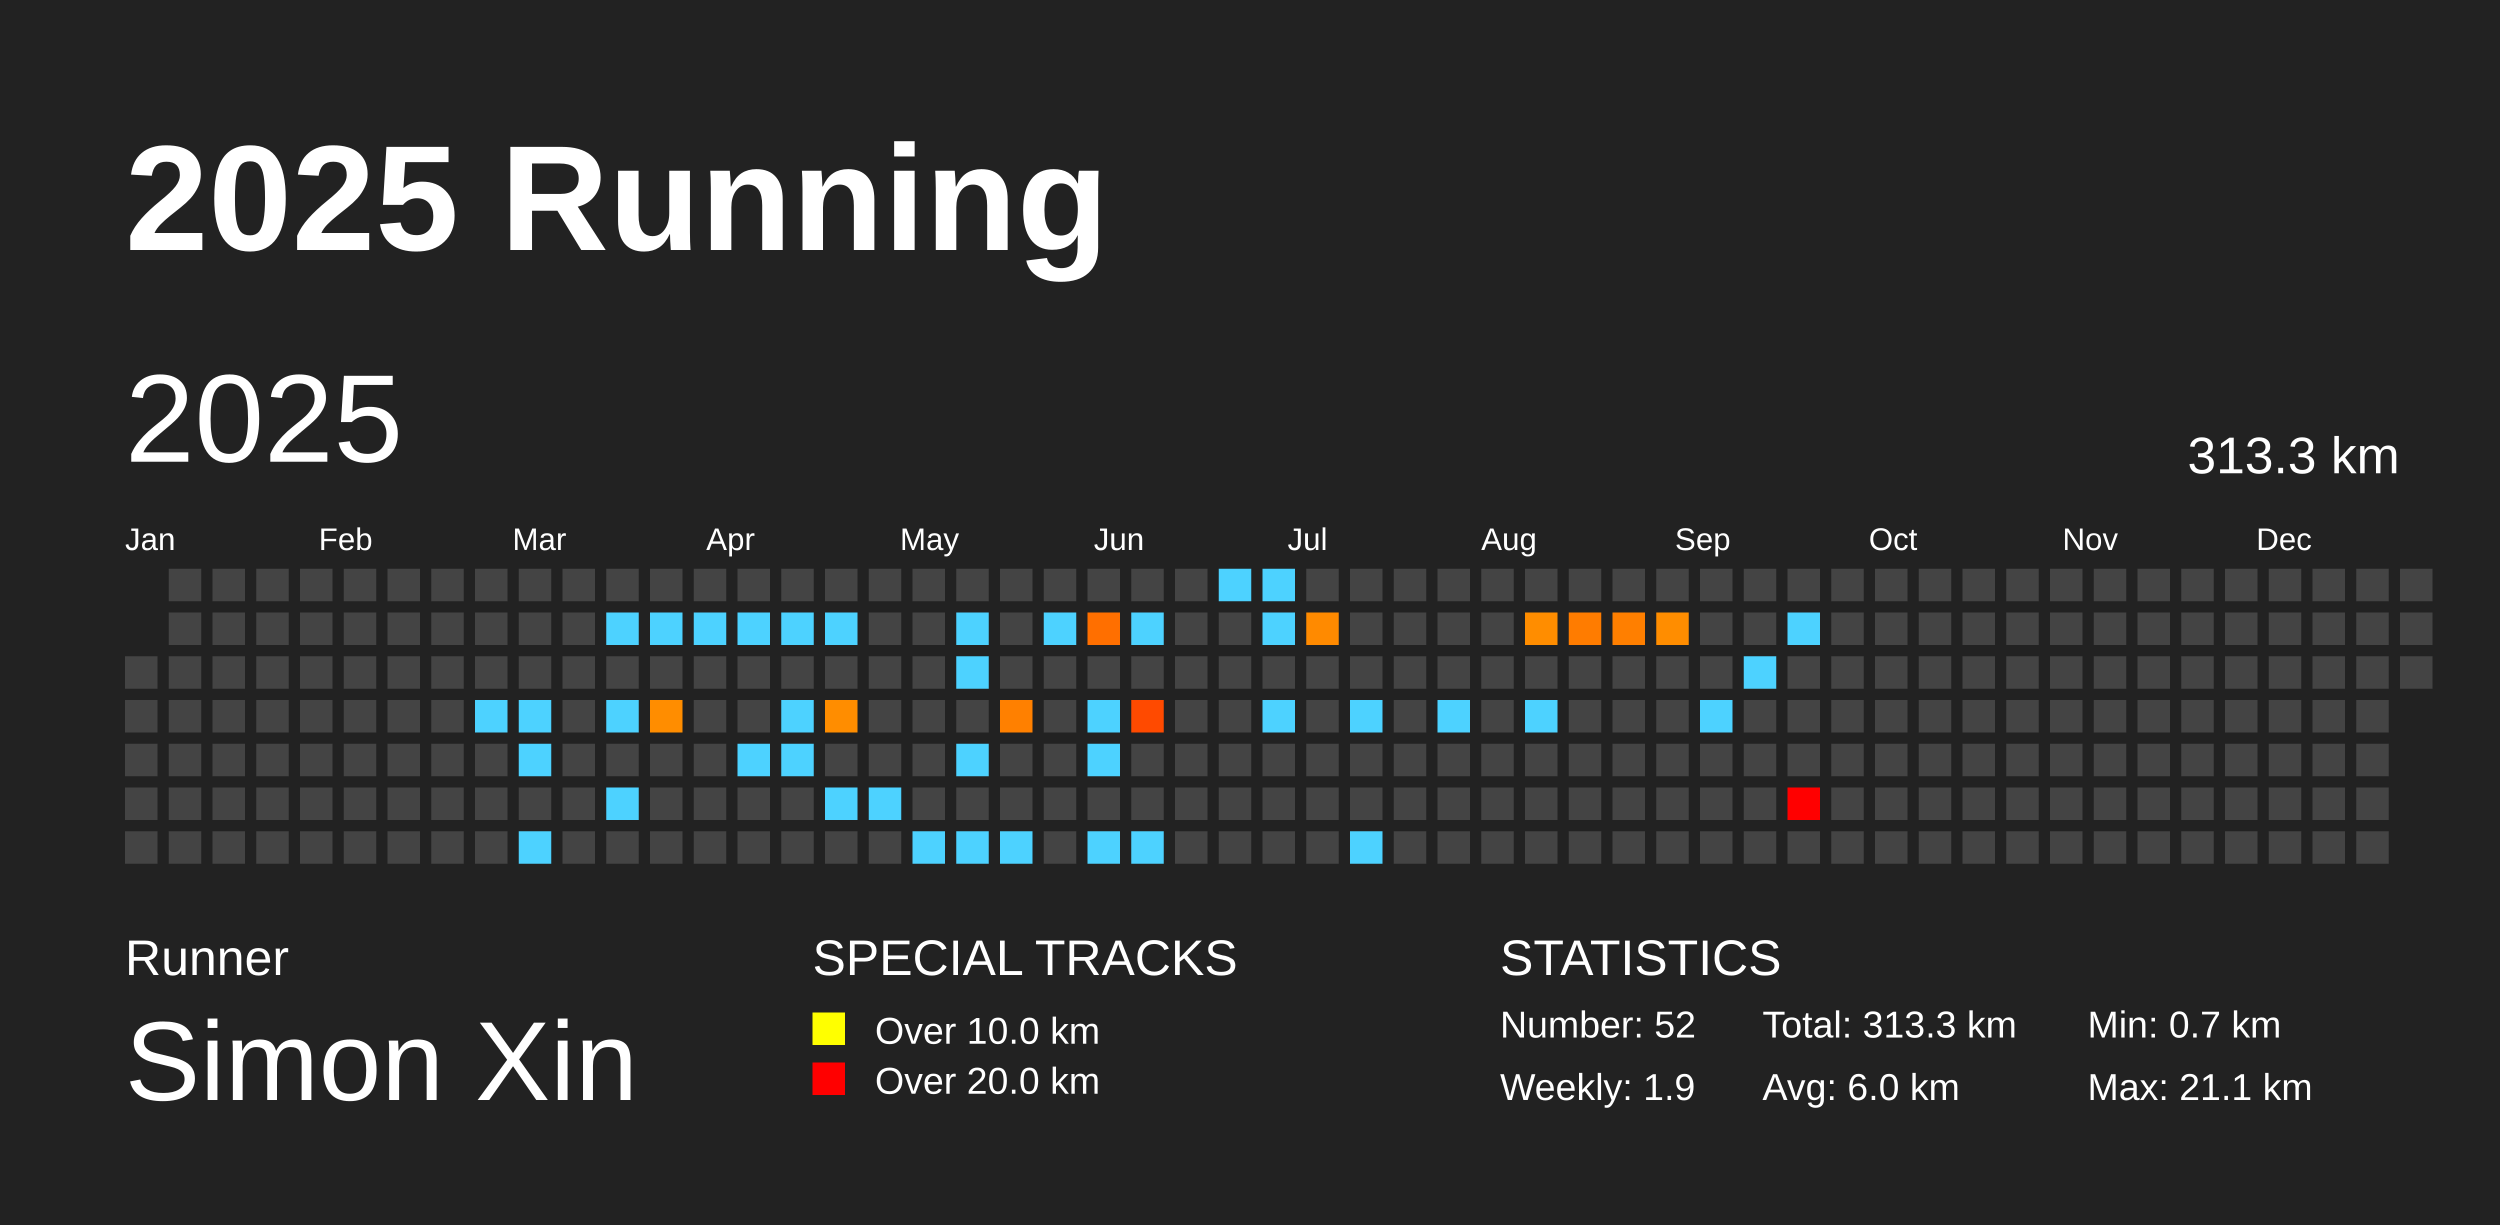
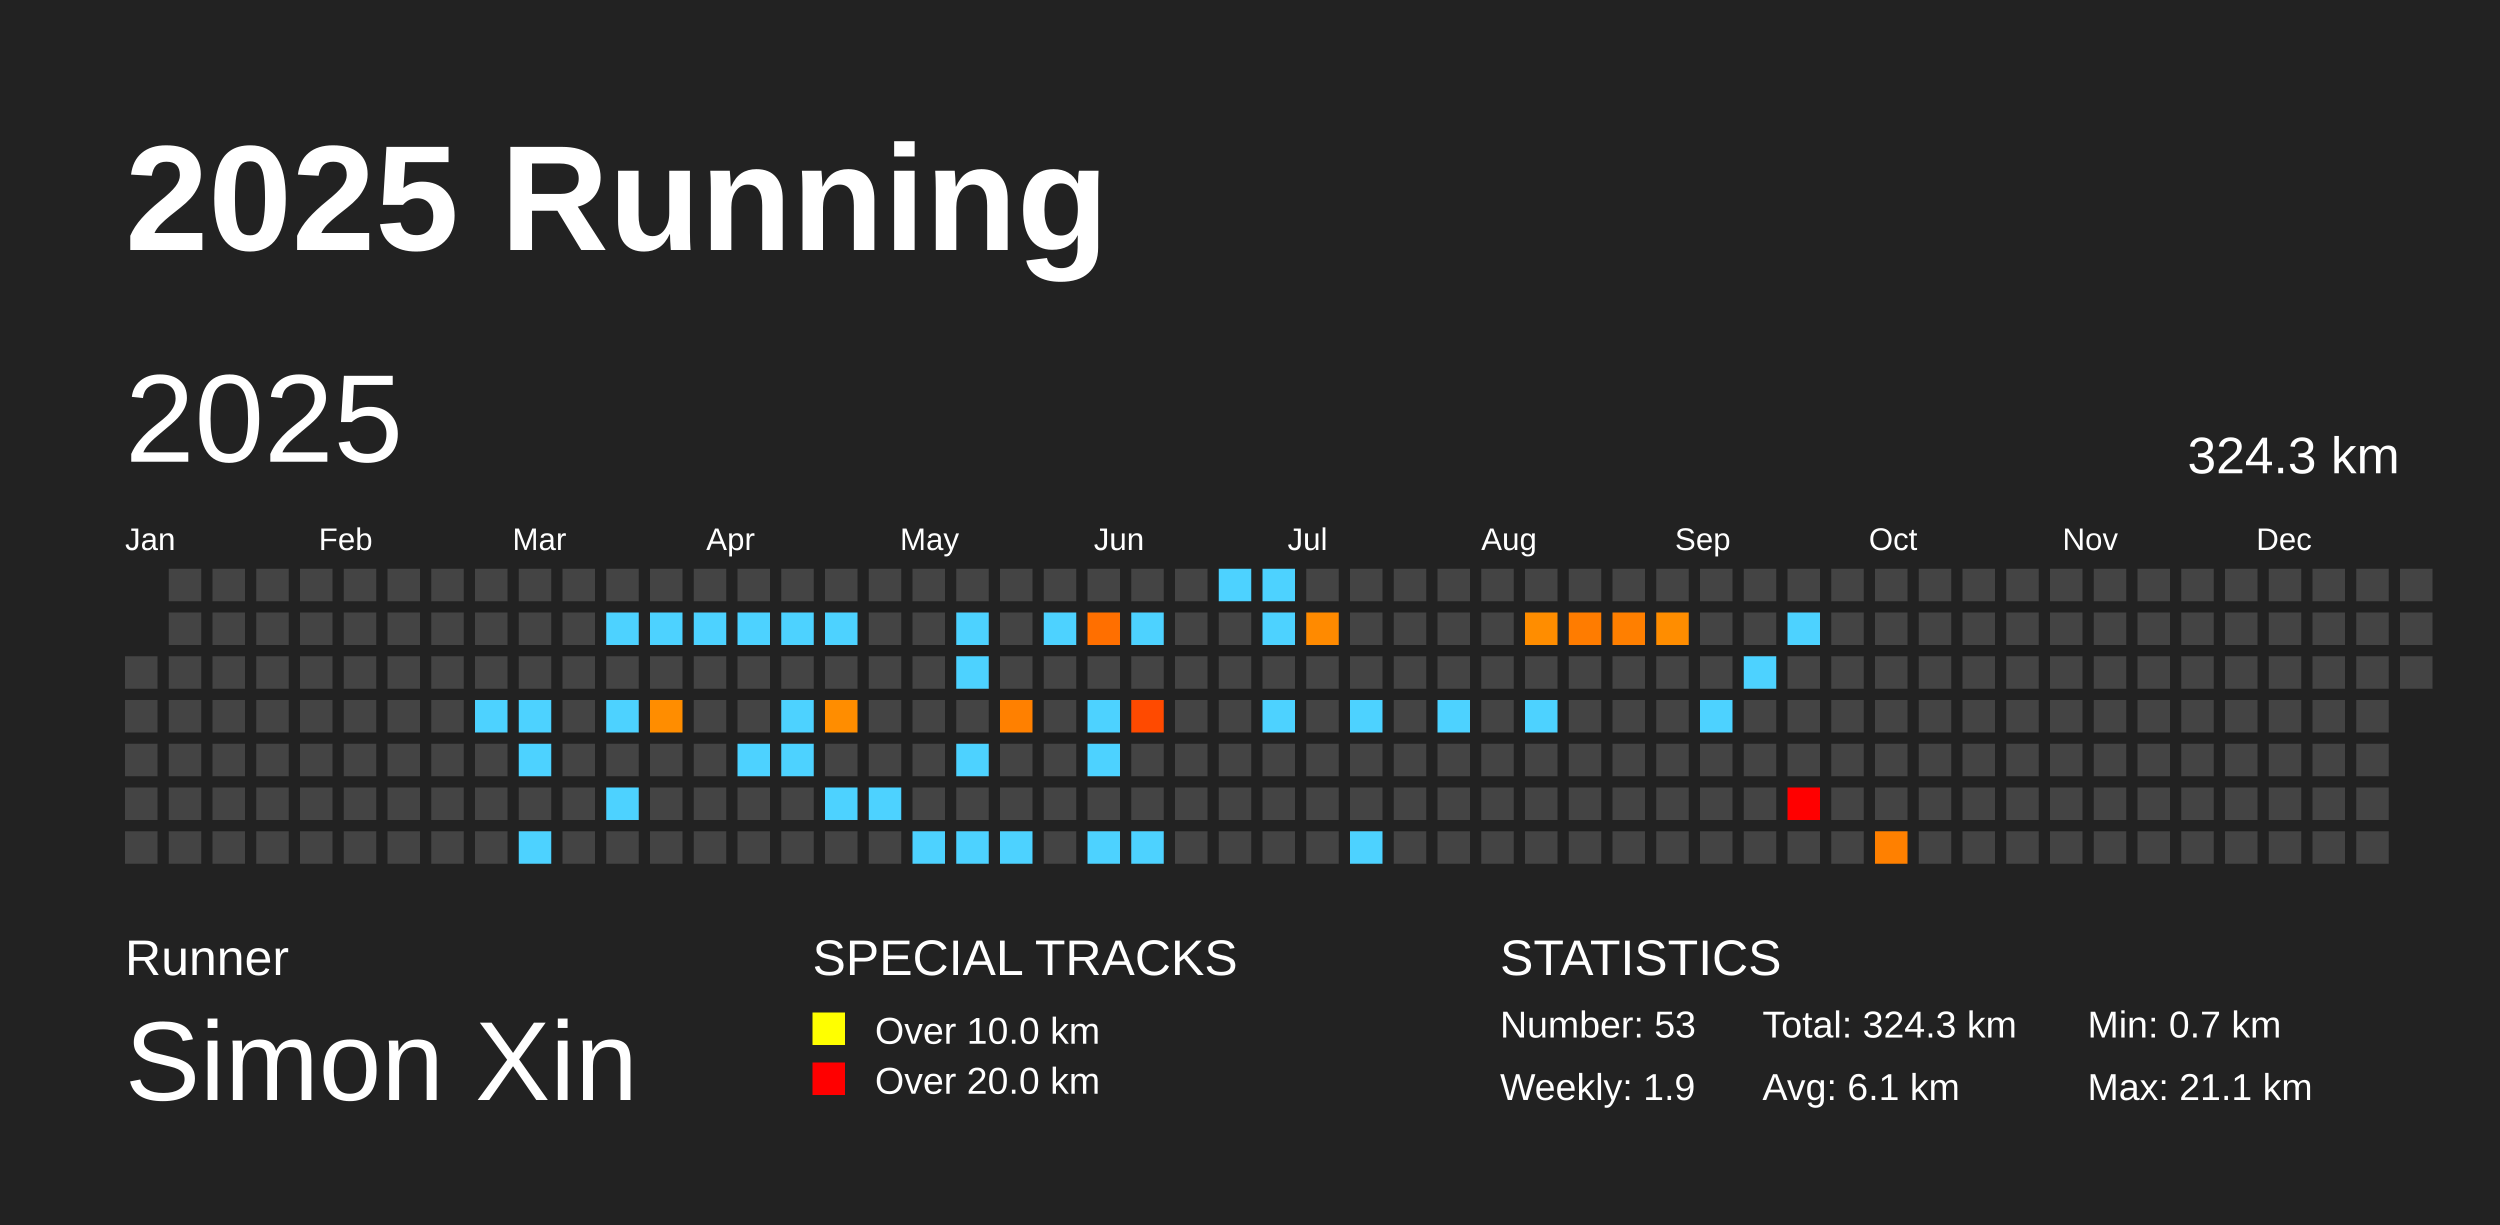
<svg xmlns="http://www.w3.org/2000/svg" baseProfile="full" height="98mm" version="1.1" viewBox="0,0,200,98" width="200mm">
  <defs />
  <rect fill="#222222" height="98" width="200" x="0" y="0" />
  <text fill="#FFFFFF" style="font-size:12px; font-family:Arial; font-weight:bold;" x="10" y="20">2025 Running</text>
  <text fill="#FFFFFF" style="font-size:4px; font-family:Arial" x="10" y="78">Runner</text>
  <text fill="#FFFFFF" style="font-size:9px; font-family:Arial" x="10" y="88">Simon Xin</text>
  <text fill="#FFFFFF" style="font-size:4px; font-family:Arial" x="65" y="78">SPECIAL TRACKS</text>
  <rect fill="yellow" height="2.6" width="2.6" x="65" y="81" />
  <text fill="#FFFFFF" style="font-size:3px; font-family:Arial" x="70" y="83.5">Over 10.0 km</text>
  <rect fill="red" height="2.6" width="2.6" x="65" y="85" />
  <text fill="#FFFFFF" style="font-size:3px; font-family:Arial" x="70" y="87.5">Over 20.0 km</text>
  <text fill="#FFFFFF" style="font-size:4px; font-family:Arial" x="120" y="78">STATISTICS</text>
-   <text fill="#FFFFFF" style="font-size:3px; font-family:Arial" x="120" y="83">Number: 52</text>
+   <text fill="#FFFFFF" style="font-size:3px; font-family:Arial" x="120" y="83">Number: 53</text>
  <text fill="#FFFFFF" style="font-size:3px; font-family:Arial" x="120" y="88">Weekly: 1.9</text>
-   <text fill="#FFFFFF" style="font-size:3px; font-family:Arial" x="141" y="83">Total: 313.3 km</text>
-   <text fill="#FFFFFF" style="font-size:3px; font-family:Arial" x="141" y="88">Avg: 6.0 km</text>
+   <text fill="#FFFFFF" style="font-size:3px; font-family:Arial" x="141" y="83">Total: 324.3 km</text>
+   <text fill="#FFFFFF" style="font-size:3px; font-family:Arial" x="141" y="88">Avg: 6.1 km</text>
  <text fill="#FFFFFF" style="font-size:3px; font-family:Arial" x="167" y="83">Min: 0.7 km</text>
  <text fill="#FFFFFF" style="font-size:3px; font-family:Arial" x="167" y="88">Max: 21.1 km</text>
  <text dominant-baseline="hanging" fill="#FFFFFF" style="font-size:10.0px; font-family:Arial;" x="10" y="30">2025</text>
-   <text dominant-baseline="hanging" fill="#FFFFFF" style="font-size:4.125px; font-family:Arial;" x="175" y="35">313.3 km</text>
+   <text dominant-baseline="hanging" fill="#FFFFFF" style="font-size:4.125px; font-family:Arial;" x="175" y="35">324.3 km</text>
  <text fill="#FFFFFF" style="font-size:2.5px; font-family:Arial" x="10.0" y="44">Jan</text>
  <text fill="#FFFFFF" style="font-size:2.5px; font-family:Arial" x="25.5" y="44">Feb</text>
  <text fill="#FFFFFF" style="font-size:2.5px; font-family:Arial" x="41.0" y="44">Mar</text>
  <text fill="#FFFFFF" style="font-size:2.5px; font-family:Arial" x="56.5" y="44">Apr</text>
  <text fill="#FFFFFF" style="font-size:2.5px; font-family:Arial" x="72.0" y="44">May</text>
  <text fill="#FFFFFF" style="font-size:2.5px; font-family:Arial" x="87.5" y="44">Jun</text>
  <text fill="#FFFFFF" style="font-size:2.5px; font-family:Arial" x="103.0" y="44">Jul</text>
  <text fill="#FFFFFF" style="font-size:2.5px; font-family:Arial" x="118.5" y="44">Aug</text>
  <text fill="#FFFFFF" style="font-size:2.5px; font-family:Arial" x="134.0" y="44">Sep</text>
  <text fill="#FFFFFF" style="font-size:2.5px; font-family:Arial" x="149.5" y="44">Oct</text>
  <text fill="#FFFFFF" style="font-size:2.5px; font-family:Arial" x="165.0" y="44">Nov</text>
  <text fill="#FFFFFF" style="font-size:2.5px; font-family:Arial" x="180.5" y="44">Dec</text>
  <rect fill="#444444" height="2.6" width="2.6" x="10.0" y="52.5" />
  <rect fill="#444444" height="2.6" width="2.6" x="10.0" y="56.0" />
  <rect fill="#444444" height="2.6" width="2.6" x="10.0" y="59.5" />
  <rect fill="#444444" height="2.6" width="2.6" x="10.0" y="63.0" />
  <rect fill="#444444" height="2.6" width="2.6" x="10.0" y="66.5" />
  <rect fill="#444444" height="2.6" width="2.6" x="13.5" y="45.5" />
  <rect fill="#444444" height="2.6" width="2.6" x="13.5" y="49.0" />
  <rect fill="#444444" height="2.6" width="2.6" x="13.5" y="52.5" />
  <rect fill="#444444" height="2.6" width="2.6" x="13.5" y="56.0" />
  <rect fill="#444444" height="2.6" width="2.6" x="13.5" y="59.5" />
  <rect fill="#444444" height="2.6" width="2.6" x="13.5" y="63.0" />
  <rect fill="#444444" height="2.6" width="2.6" x="13.5" y="66.5" />
  <rect fill="#444444" height="2.6" width="2.6" x="17.0" y="45.5" />
  <rect fill="#444444" height="2.6" width="2.6" x="17.0" y="49.0" />
  <rect fill="#444444" height="2.6" width="2.6" x="17.0" y="52.5" />
  <rect fill="#444444" height="2.6" width="2.6" x="17.0" y="56.0" />
  <rect fill="#444444" height="2.6" width="2.6" x="17.0" y="59.5" />
  <rect fill="#444444" height="2.6" width="2.6" x="17.0" y="63.0" />
  <rect fill="#444444" height="2.6" width="2.6" x="17.0" y="66.5" />
  <rect fill="#444444" height="2.6" width="2.6" x="20.5" y="45.5" />
  <rect fill="#444444" height="2.6" width="2.6" x="20.5" y="49.0" />
  <rect fill="#444444" height="2.6" width="2.6" x="20.5" y="52.5" />
  <rect fill="#444444" height="2.6" width="2.6" x="20.5" y="56.0" />
  <rect fill="#444444" height="2.6" width="2.6" x="20.5" y="59.5" />
  <rect fill="#444444" height="2.6" width="2.6" x="20.5" y="63.0" />
  <rect fill="#444444" height="2.6" width="2.6" x="20.5" y="66.5" />
  <rect fill="#444444" height="2.6" width="2.6" x="24.0" y="45.5" />
  <rect fill="#444444" height="2.6" width="2.6" x="24.0" y="49.0" />
  <rect fill="#444444" height="2.6" width="2.6" x="24.0" y="52.5" />
  <rect fill="#444444" height="2.6" width="2.6" x="24.0" y="56.0" />
  <rect fill="#444444" height="2.6" width="2.6" x="24.0" y="59.5" />
  <rect fill="#444444" height="2.6" width="2.6" x="24.0" y="63.0" />
  <rect fill="#444444" height="2.6" width="2.6" x="24.0" y="66.5" />
  <rect fill="#444444" height="2.6" width="2.6" x="27.5" y="45.5" />
  <rect fill="#444444" height="2.6" width="2.6" x="27.5" y="49.0" />
  <rect fill="#444444" height="2.6" width="2.6" x="27.5" y="52.5" />
  <rect fill="#444444" height="2.6" width="2.6" x="27.5" y="56.0" />
  <rect fill="#444444" height="2.6" width="2.6" x="27.5" y="59.5" />
  <rect fill="#444444" height="2.6" width="2.6" x="27.5" y="63.0" />
  <rect fill="#444444" height="2.6" width="2.6" x="27.5" y="66.5" />
  <rect fill="#444444" height="2.6" width="2.6" x="31.0" y="45.5" />
  <rect fill="#444444" height="2.6" width="2.6" x="31.0" y="49.0" />
  <rect fill="#444444" height="2.6" width="2.6" x="31.0" y="52.5" />
  <rect fill="#444444" height="2.6" width="2.6" x="31.0" y="56.0" />
  <rect fill="#444444" height="2.6" width="2.6" x="31.0" y="59.5" />
  <rect fill="#444444" height="2.6" width="2.6" x="31.0" y="63.0" />
  <rect fill="#444444" height="2.6" width="2.6" x="31.0" y="66.5" />
  <rect fill="#444444" height="2.6" width="2.6" x="34.5" y="45.5" />
  <rect fill="#444444" height="2.6" width="2.6" x="34.5" y="49.0" />
  <rect fill="#444444" height="2.6" width="2.6" x="34.5" y="52.5" />
  <rect fill="#444444" height="2.6" width="2.6" x="34.5" y="56.0" />
  <rect fill="#444444" height="2.6" width="2.6" x="34.5" y="59.5" />
  <rect fill="#444444" height="2.6" width="2.6" x="34.5" y="63.0" />
  <rect fill="#444444" height="2.6" width="2.6" x="34.5" y="66.5" />
  <rect fill="#444444" height="2.6" width="2.6" x="38.0" y="45.5" />
  <rect fill="#444444" height="2.6" width="2.6" x="38.0" y="49.0" />
  <rect fill="#444444" height="2.6" width="2.6" x="38.0" y="52.5" />
  <rect fill="#4dd2ff" height="2.6" width="2.6" x="38.0" y="56.0" />
  <rect fill="#444444" height="2.6" width="2.6" x="38.0" y="59.5" />
  <rect fill="#444444" height="2.6" width="2.6" x="38.0" y="63.0" />
  <rect fill="#444444" height="2.6" width="2.6" x="38.0" y="66.5" />
  <rect fill="#444444" height="2.6" width="2.6" x="41.5" y="45.5" />
  <rect fill="#444444" height="2.6" width="2.6" x="41.5" y="49.0" />
  <rect fill="#444444" height="2.6" width="2.6" x="41.5" y="52.5" />
  <rect fill="#4dd2ff" height="2.6" width="2.6" x="41.5" y="56.0" />
  <rect fill="#4dd2ff" height="2.6" width="2.6" x="41.5" y="59.5" />
  <rect fill="#444444" height="2.6" width="2.6" x="41.5" y="63.0" />
  <rect fill="#4dd2ff" height="2.6" width="2.6" x="41.5" y="66.5" />
  <rect fill="#444444" height="2.6" width="2.6" x="45.0" y="45.5" />
  <rect fill="#444444" height="2.6" width="2.6" x="45.0" y="49.0" />
  <rect fill="#444444" height="2.6" width="2.6" x="45.0" y="52.5" />
  <rect fill="#444444" height="2.6" width="2.6" x="45.0" y="56.0" />
  <rect fill="#444444" height="2.6" width="2.6" x="45.0" y="59.5" />
  <rect fill="#444444" height="2.6" width="2.6" x="45.0" y="63.0" />
  <rect fill="#444444" height="2.6" width="2.6" x="45.0" y="66.5" />
  <rect fill="#444444" height="2.6" width="2.6" x="48.5" y="45.5" />
  <rect fill="#4dd2ff" height="2.6" width="2.6" x="48.5" y="49.0" />
  <rect fill="#444444" height="2.6" width="2.6" x="48.5" y="52.5" />
  <rect fill="#4dd2ff" height="2.6" width="2.6" x="48.5" y="56.0" />
  <rect fill="#444444" height="2.6" width="2.6" x="48.5" y="59.5" />
  <rect fill="#4dd2ff" height="2.6" width="2.6" x="48.5" y="63.0" />
  <rect fill="#444444" height="2.6" width="2.6" x="48.5" y="66.5" />
  <rect fill="#444444" height="2.6" width="2.6" x="52.0" y="45.5" />
  <rect fill="#4dd2ff" height="2.6" width="2.6" x="52.0" y="49.0" />
  <rect fill="#444444" height="2.6" width="2.6" x="52.0" y="52.5" />
  <rect fill="#ff8d00" height="2.6" width="2.6" x="52.0" y="56.0" />
  <rect fill="#444444" height="2.6" width="2.6" x="52.0" y="59.5" />
  <rect fill="#444444" height="2.6" width="2.6" x="52.0" y="63.0" />
  <rect fill="#444444" height="2.6" width="2.6" x="52.0" y="66.5" />
  <rect fill="#444444" height="2.6" width="2.6" x="55.5" y="45.5" />
  <rect fill="#4dd2ff" height="2.6" width="2.6" x="55.5" y="49.0" />
  <rect fill="#444444" height="2.6" width="2.6" x="55.5" y="52.5" />
  <rect fill="#444444" height="2.6" width="2.6" x="55.5" y="56.0" />
  <rect fill="#444444" height="2.6" width="2.6" x="55.5" y="59.5" />
  <rect fill="#444444" height="2.6" width="2.6" x="55.5" y="63.0" />
  <rect fill="#444444" height="2.6" width="2.6" x="55.5" y="66.5" />
  <rect fill="#444444" height="2.6" width="2.6" x="59.0" y="45.5" />
  <rect fill="#4dd2ff" height="2.6" width="2.6" x="59.0" y="49.0" />
  <rect fill="#444444" height="2.6" width="2.6" x="59.0" y="52.5" />
  <rect fill="#444444" height="2.6" width="2.6" x="59.0" y="56.0" />
  <rect fill="#4dd2ff" height="2.6" width="2.6" x="59.0" y="59.5" />
  <rect fill="#444444" height="2.6" width="2.6" x="59.0" y="63.0" />
  <rect fill="#444444" height="2.6" width="2.6" x="59.0" y="66.5" />
  <rect fill="#444444" height="2.6" width="2.6" x="62.5" y="45.5" />
  <rect fill="#4dd2ff" height="2.6" width="2.6" x="62.5" y="49.0" />
  <rect fill="#444444" height="2.6" width="2.6" x="62.5" y="52.5" />
  <rect fill="#4dd2ff" height="2.6" width="2.6" x="62.5" y="56.0" />
  <rect fill="#4dd2ff" height="2.6" width="2.6" x="62.5" y="59.5" />
  <rect fill="#444444" height="2.6" width="2.6" x="62.5" y="63.0" />
  <rect fill="#444444" height="2.6" width="2.6" x="62.5" y="66.5" />
  <rect fill="#444444" height="2.6" width="2.6" x="66.0" y="45.5" />
  <rect fill="#4dd2ff" height="2.6" width="2.6" x="66.0" y="49.0" />
  <rect fill="#444444" height="2.6" width="2.6" x="66.0" y="52.5" />
  <rect fill="#ff8d00" height="2.6" width="2.6" x="66.0" y="56.0" />
  <rect fill="#444444" height="2.6" width="2.6" x="66.0" y="59.5" />
  <rect fill="#4dd2ff" height="2.6" width="2.6" x="66.0" y="63.0" />
  <rect fill="#444444" height="2.6" width="2.6" x="66.0" y="66.5" />
  <rect fill="#444444" height="2.6" width="2.6" x="69.5" y="45.5" />
  <rect fill="#444444" height="2.6" width="2.6" x="69.5" y="49.0" />
  <rect fill="#444444" height="2.6" width="2.6" x="69.5" y="52.5" />
  <rect fill="#444444" height="2.6" width="2.6" x="69.5" y="56.0" />
  <rect fill="#444444" height="2.6" width="2.6" x="69.5" y="59.5" />
  <rect fill="#4dd2ff" height="2.6" width="2.6" x="69.5" y="63.0" />
  <rect fill="#444444" height="2.6" width="2.6" x="69.5" y="66.5" />
  <rect fill="#444444" height="2.6" width="2.6" x="73.0" y="45.5" />
  <rect fill="#444444" height="2.6" width="2.6" x="73.0" y="49.0" />
  <rect fill="#444444" height="2.6" width="2.6" x="73.0" y="52.5" />
  <rect fill="#444444" height="2.6" width="2.6" x="73.0" y="56.0" />
  <rect fill="#444444" height="2.6" width="2.6" x="73.0" y="59.5" />
  <rect fill="#444444" height="2.6" width="2.6" x="73.0" y="63.0" />
  <rect fill="#4dd2ff" height="2.6" width="2.6" x="73.0" y="66.5" />
  <rect fill="#444444" height="2.6" width="2.6" x="76.5" y="45.5" />
  <rect fill="#4dd2ff" height="2.6" width="2.6" x="76.5" y="49.0" />
  <rect fill="#4dd2ff" height="2.6" width="2.6" x="76.5" y="52.5" />
  <rect fill="#444444" height="2.6" width="2.6" x="76.5" y="56.0" />
  <rect fill="#4dd2ff" height="2.6" width="2.6" x="76.5" y="59.5" />
  <rect fill="#444444" height="2.6" width="2.6" x="76.5" y="63.0" />
  <rect fill="#4dd2ff" height="2.6" width="2.6" x="76.5" y="66.5" />
  <rect fill="#444444" height="2.6" width="2.6" x="80.0" y="45.5" />
  <rect fill="#444444" height="2.6" width="2.6" x="80.0" y="49.0" />
  <rect fill="#444444" height="2.6" width="2.6" x="80.0" y="52.5" />
  <rect fill="#ff8000" height="2.6" width="2.6" x="80.0" y="56.0" />
  <rect fill="#444444" height="2.6" width="2.6" x="80.0" y="59.5" />
  <rect fill="#444444" height="2.6" width="2.6" x="80.0" y="63.0" />
  <rect fill="#4dd2ff" height="2.6" width="2.6" x="80.0" y="66.5" />
  <rect fill="#444444" height="2.6" width="2.6" x="83.5" y="45.5" />
  <rect fill="#4dd2ff" height="2.6" width="2.6" x="83.5" y="49.0" />
  <rect fill="#444444" height="2.6" width="2.6" x="83.5" y="52.5" />
  <rect fill="#444444" height="2.6" width="2.6" x="83.5" y="56.0" />
  <rect fill="#444444" height="2.6" width="2.6" x="83.5" y="59.5" />
  <rect fill="#444444" height="2.6" width="2.6" x="83.5" y="63.0" />
  <rect fill="#444444" height="2.6" width="2.6" x="83.5" y="66.5" />
  <rect fill="#444444" height="2.6" width="2.6" x="87.0" y="45.5" />
  <rect fill="#ff6f00" height="2.6" width="2.6" x="87.0" y="49.0" />
  <rect fill="#444444" height="2.6" width="2.6" x="87.0" y="52.5" />
  <rect fill="#4dd2ff" height="2.6" width="2.6" x="87.0" y="56.0" />
  <rect fill="#4dd2ff" height="2.6" width="2.6" x="87.0" y="59.5" />
  <rect fill="#444444" height="2.6" width="2.6" x="87.0" y="63.0" />
  <rect fill="#4dd2ff" height="2.6" width="2.6" x="87.0" y="66.5" />
  <rect fill="#444444" height="2.6" width="2.6" x="90.5" y="45.5" />
  <rect fill="#4dd2ff" height="2.6" width="2.6" x="90.5" y="49.0" />
  <rect fill="#444444" height="2.6" width="2.6" x="90.5" y="52.5" />
  <rect fill="#ff4a00" height="2.6" width="2.6" x="90.5" y="56.0" />
  <rect fill="#444444" height="2.6" width="2.6" x="90.5" y="59.5" />
  <rect fill="#444444" height="2.6" width="2.6" x="90.5" y="63.0" />
  <rect fill="#4dd2ff" height="2.6" width="2.6" x="90.5" y="66.5" />
  <rect fill="#444444" height="2.6" width="2.6" x="94.0" y="45.5" />
  <rect fill="#444444" height="2.6" width="2.6" x="94.0" y="49.0" />
  <rect fill="#444444" height="2.6" width="2.6" x="94.0" y="52.5" />
  <rect fill="#444444" height="2.6" width="2.6" x="94.0" y="56.0" />
  <rect fill="#444444" height="2.6" width="2.6" x="94.0" y="59.5" />
  <rect fill="#444444" height="2.6" width="2.6" x="94.0" y="63.0" />
  <rect fill="#444444" height="2.6" width="2.6" x="94.0" y="66.5" />
  <rect fill="#4dd2ff" height="2.6" width="2.6" x="97.5" y="45.5" />
  <rect fill="#444444" height="2.6" width="2.6" x="97.5" y="49.0" />
  <rect fill="#444444" height="2.6" width="2.6" x="97.5" y="52.5" />
  <rect fill="#444444" height="2.6" width="2.6" x="97.5" y="56.0" />
  <rect fill="#444444" height="2.6" width="2.6" x="97.5" y="59.5" />
  <rect fill="#444444" height="2.6" width="2.6" x="97.5" y="63.0" />
  <rect fill="#444444" height="2.6" width="2.6" x="97.5" y="66.5" />
  <rect fill="#4dd2ff" height="2.6" width="2.6" x="101.0" y="45.5" />
  <rect fill="#4dd2ff" height="2.6" width="2.6" x="101.0" y="49.0" />
  <rect fill="#444444" height="2.6" width="2.6" x="101.0" y="52.5" />
  <rect fill="#4dd2ff" height="2.6" width="2.6" x="101.0" y="56.0" />
  <rect fill="#444444" height="2.6" width="2.6" x="101.0" y="59.5" />
  <rect fill="#444444" height="2.6" width="2.6" x="101.0" y="63.0" />
  <rect fill="#444444" height="2.6" width="2.6" x="101.0" y="66.5" />
  <rect fill="#444444" height="2.6" width="2.6" x="104.5" y="45.5" />
  <rect fill="#ff8a00" height="2.6" width="2.6" x="104.5" y="49.0" />
  <rect fill="#444444" height="2.6" width="2.6" x="104.5" y="52.5" />
  <rect fill="#444444" height="2.6" width="2.6" x="104.5" y="56.0" />
  <rect fill="#444444" height="2.6" width="2.6" x="104.5" y="59.5" />
  <rect fill="#444444" height="2.6" width="2.6" x="104.5" y="63.0" />
  <rect fill="#444444" height="2.6" width="2.6" x="104.5" y="66.5" />
  <rect fill="#444444" height="2.6" width="2.6" x="108.0" y="45.5" />
  <rect fill="#444444" height="2.6" width="2.6" x="108.0" y="49.0" />
  <rect fill="#444444" height="2.6" width="2.6" x="108.0" y="52.5" />
  <rect fill="#4dd2ff" height="2.6" width="2.6" x="108.0" y="56.0" />
  <rect fill="#444444" height="2.6" width="2.6" x="108.0" y="59.5" />
  <rect fill="#444444" height="2.6" width="2.6" x="108.0" y="63.0" />
  <rect fill="#4dd2ff" height="2.6" width="2.6" x="108.0" y="66.5" />
  <rect fill="#444444" height="2.6" width="2.6" x="111.5" y="45.5" />
  <rect fill="#444444" height="2.6" width="2.6" x="111.5" y="49.0" />
  <rect fill="#444444" height="2.6" width="2.6" x="111.5" y="52.5" />
  <rect fill="#444444" height="2.6" width="2.6" x="111.5" y="56.0" />
  <rect fill="#444444" height="2.6" width="2.6" x="111.5" y="59.5" />
  <rect fill="#444444" height="2.6" width="2.6" x="111.5" y="63.0" />
  <rect fill="#444444" height="2.6" width="2.6" x="111.5" y="66.5" />
  <rect fill="#444444" height="2.6" width="2.6" x="115.0" y="45.5" />
  <rect fill="#444444" height="2.6" width="2.6" x="115.0" y="49.0" />
  <rect fill="#444444" height="2.6" width="2.6" x="115.0" y="52.5" />
  <rect fill="#4dd2ff" height="2.6" width="2.6" x="115.0" y="56.0" />
  <rect fill="#444444" height="2.6" width="2.6" x="115.0" y="59.5" />
  <rect fill="#444444" height="2.6" width="2.6" x="115.0" y="63.0" />
  <rect fill="#444444" height="2.6" width="2.6" x="115.0" y="66.5" />
  <rect fill="#444444" height="2.6" width="2.6" x="118.5" y="45.5" />
  <rect fill="#444444" height="2.6" width="2.6" x="118.5" y="49.0" />
  <rect fill="#444444" height="2.6" width="2.6" x="118.5" y="52.5" />
  <rect fill="#444444" height="2.6" width="2.6" x="118.5" y="56.0" />
  <rect fill="#444444" height="2.6" width="2.6" x="118.5" y="59.5" />
  <rect fill="#444444" height="2.6" width="2.6" x="118.5" y="63.0" />
  <rect fill="#444444" height="2.6" width="2.6" x="118.5" y="66.5" />
  <rect fill="#444444" height="2.6" width="2.6" x="122.0" y="45.5" />
  <rect fill="#ff8d00" height="2.6" width="2.6" x="122.0" y="49.0" />
  <rect fill="#444444" height="2.6" width="2.6" x="122.0" y="52.5" />
  <rect fill="#4dd2ff" height="2.6" width="2.6" x="122.0" y="56.0" />
  <rect fill="#444444" height="2.6" width="2.6" x="122.0" y="59.5" />
  <rect fill="#444444" height="2.6" width="2.6" x="122.0" y="63.0" />
  <rect fill="#444444" height="2.6" width="2.6" x="122.0" y="66.5" />
  <rect fill="#444444" height="2.6" width="2.6" x="125.5" y="45.5" />
  <rect fill="#ff7c00" height="2.6" width="2.6" x="125.5" y="49.0" />
  <rect fill="#444444" height="2.6" width="2.6" x="125.5" y="52.5" />
  <rect fill="#444444" height="2.6" width="2.6" x="125.5" y="56.0" />
  <rect fill="#444444" height="2.6" width="2.6" x="125.5" y="59.5" />
  <rect fill="#444444" height="2.6" width="2.6" x="125.5" y="63.0" />
  <rect fill="#444444" height="2.6" width="2.6" x="125.5" y="66.5" />
  <rect fill="#444444" height="2.6" width="2.6" x="129.0" y="45.5" />
  <rect fill="#ff7f00" height="2.6" width="2.6" x="129.0" y="49.0" />
  <rect fill="#444444" height="2.6" width="2.6" x="129.0" y="52.5" />
  <rect fill="#444444" height="2.6" width="2.6" x="129.0" y="56.0" />
  <rect fill="#444444" height="2.6" width="2.6" x="129.0" y="59.5" />
  <rect fill="#444444" height="2.6" width="2.6" x="129.0" y="63.0" />
  <rect fill="#444444" height="2.6" width="2.6" x="129.0" y="66.5" />
  <rect fill="#444444" height="2.6" width="2.6" x="132.5" y="45.5" />
  <rect fill="#ff8d00" height="2.6" width="2.6" x="132.5" y="49.0" />
  <rect fill="#444444" height="2.6" width="2.6" x="132.5" y="52.5" />
  <rect fill="#444444" height="2.6" width="2.6" x="132.5" y="56.0" />
  <rect fill="#444444" height="2.6" width="2.6" x="132.5" y="59.5" />
  <rect fill="#444444" height="2.6" width="2.6" x="132.5" y="63.0" />
  <rect fill="#444444" height="2.6" width="2.6" x="132.5" y="66.5" />
  <rect fill="#444444" height="2.6" width="2.6" x="136.0" y="45.5" />
  <rect fill="#444444" height="2.6" width="2.6" x="136.0" y="49.0" />
  <rect fill="#444444" height="2.6" width="2.6" x="136.0" y="52.5" />
  <rect fill="#4dd2ff" height="2.6" width="2.6" x="136.0" y="56.0" />
  <rect fill="#444444" height="2.6" width="2.6" x="136.0" y="59.5" />
  <rect fill="#444444" height="2.6" width="2.6" x="136.0" y="63.0" />
  <rect fill="#444444" height="2.6" width="2.6" x="136.0" y="66.5" />
  <rect fill="#444444" height="2.6" width="2.6" x="139.5" y="45.5" />
  <rect fill="#444444" height="2.6" width="2.6" x="139.5" y="49.0" />
  <rect fill="#4dd2ff" height="2.6" width="2.6" x="139.5" y="52.5" />
  <rect fill="#444444" height="2.6" width="2.6" x="139.5" y="56.0" />
  <rect fill="#444444" height="2.6" width="2.6" x="139.5" y="59.5" />
  <rect fill="#444444" height="2.6" width="2.6" x="139.5" y="63.0" />
  <rect fill="#444444" height="2.6" width="2.6" x="139.5" y="66.5" />
  <rect fill="#444444" height="2.6" width="2.6" x="143.0" y="45.5" />
  <rect fill="#4dd2ff" height="2.6" width="2.6" x="143.0" y="49.0" />
  <rect fill="#444444" height="2.6" width="2.6" x="143.0" y="52.5" />
  <rect fill="#444444" height="2.6" width="2.6" x="143.0" y="56.0" />
  <rect fill="#444444" height="2.6" width="2.6" x="143.0" y="59.5" />
  <rect fill="red" height="2.6" width="2.6" x="143.0" y="63.0" />
  <rect fill="#444444" height="2.6" width="2.6" x="143.0" y="66.5" />
  <rect fill="#444444" height="2.6" width="2.6" x="146.5" y="45.5" />
  <rect fill="#444444" height="2.6" width="2.6" x="146.5" y="49.0" />
  <rect fill="#444444" height="2.6" width="2.6" x="146.5" y="52.5" />
  <rect fill="#444444" height="2.6" width="2.6" x="146.5" y="56.0" />
  <rect fill="#444444" height="2.6" width="2.6" x="146.5" y="59.5" />
  <rect fill="#444444" height="2.6" width="2.6" x="146.5" y="63.0" />
  <rect fill="#444444" height="2.6" width="2.6" x="146.5" y="66.5" />
  <rect fill="#444444" height="2.6" width="2.6" x="150.0" y="45.5" />
  <rect fill="#444444" height="2.6" width="2.6" x="150.0" y="49.0" />
  <rect fill="#444444" height="2.6" width="2.6" x="150.0" y="52.5" />
  <rect fill="#444444" height="2.6" width="2.6" x="150.0" y="56.0" />
  <rect fill="#444444" height="2.6" width="2.6" x="150.0" y="59.5" />
  <rect fill="#444444" height="2.6" width="2.6" x="150.0" y="63.0" />
-   <rect fill="#444444" height="2.6" width="2.6" x="150.0" y="66.5" />
+   <rect fill="#ff8000" height="2.6" width="2.6" x="150.0" y="66.5" />
  <rect fill="#444444" height="2.6" width="2.6" x="153.5" y="45.5" />
  <rect fill="#444444" height="2.6" width="2.6" x="153.5" y="49.0" />
  <rect fill="#444444" height="2.6" width="2.6" x="153.5" y="52.5" />
  <rect fill="#444444" height="2.6" width="2.6" x="153.5" y="56.0" />
  <rect fill="#444444" height="2.6" width="2.6" x="153.5" y="59.5" />
  <rect fill="#444444" height="2.6" width="2.6" x="153.5" y="63.0" />
  <rect fill="#444444" height="2.6" width="2.6" x="153.5" y="66.5" />
  <rect fill="#444444" height="2.6" width="2.6" x="157.0" y="45.5" />
  <rect fill="#444444" height="2.6" width="2.6" x="157.0" y="49.0" />
  <rect fill="#444444" height="2.6" width="2.6" x="157.0" y="52.5" />
  <rect fill="#444444" height="2.6" width="2.6" x="157.0" y="56.0" />
  <rect fill="#444444" height="2.6" width="2.6" x="157.0" y="59.5" />
  <rect fill="#444444" height="2.6" width="2.6" x="157.0" y="63.0" />
  <rect fill="#444444" height="2.6" width="2.6" x="157.0" y="66.5" />
  <rect fill="#444444" height="2.6" width="2.6" x="160.5" y="45.5" />
  <rect fill="#444444" height="2.6" width="2.6" x="160.5" y="49.0" />
  <rect fill="#444444" height="2.6" width="2.6" x="160.5" y="52.5" />
  <rect fill="#444444" height="2.6" width="2.6" x="160.5" y="56.0" />
  <rect fill="#444444" height="2.6" width="2.6" x="160.5" y="59.5" />
  <rect fill="#444444" height="2.6" width="2.6" x="160.5" y="63.0" />
  <rect fill="#444444" height="2.6" width="2.6" x="160.5" y="66.5" />
  <rect fill="#444444" height="2.6" width="2.6" x="164.0" y="45.5" />
  <rect fill="#444444" height="2.6" width="2.6" x="164.0" y="49.0" />
  <rect fill="#444444" height="2.6" width="2.6" x="164.0" y="52.5" />
  <rect fill="#444444" height="2.6" width="2.6" x="164.0" y="56.0" />
  <rect fill="#444444" height="2.6" width="2.6" x="164.0" y="59.5" />
  <rect fill="#444444" height="2.6" width="2.6" x="164.0" y="63.0" />
  <rect fill="#444444" height="2.6" width="2.6" x="164.0" y="66.5" />
  <rect fill="#444444" height="2.6" width="2.6" x="167.5" y="45.5" />
  <rect fill="#444444" height="2.6" width="2.6" x="167.5" y="49.0" />
  <rect fill="#444444" height="2.6" width="2.6" x="167.5" y="52.5" />
  <rect fill="#444444" height="2.6" width="2.6" x="167.5" y="56.0" />
  <rect fill="#444444" height="2.6" width="2.6" x="167.5" y="59.5" />
  <rect fill="#444444" height="2.6" width="2.6" x="167.5" y="63.0" />
  <rect fill="#444444" height="2.6" width="2.6" x="167.5" y="66.5" />
  <rect fill="#444444" height="2.6" width="2.6" x="171.0" y="45.5" />
  <rect fill="#444444" height="2.6" width="2.6" x="171.0" y="49.0" />
  <rect fill="#444444" height="2.6" width="2.6" x="171.0" y="52.5" />
  <rect fill="#444444" height="2.6" width="2.6" x="171.0" y="56.0" />
  <rect fill="#444444" height="2.6" width="2.6" x="171.0" y="59.5" />
  <rect fill="#444444" height="2.6" width="2.6" x="171.0" y="63.0" />
  <rect fill="#444444" height="2.6" width="2.6" x="171.0" y="66.5" />
  <rect fill="#444444" height="2.6" width="2.6" x="174.5" y="45.5" />
  <rect fill="#444444" height="2.6" width="2.6" x="174.5" y="49.0" />
  <rect fill="#444444" height="2.6" width="2.6" x="174.5" y="52.5" />
  <rect fill="#444444" height="2.6" width="2.6" x="174.5" y="56.0" />
  <rect fill="#444444" height="2.6" width="2.6" x="174.5" y="59.5" />
  <rect fill="#444444" height="2.6" width="2.6" x="174.5" y="63.0" />
  <rect fill="#444444" height="2.6" width="2.6" x="174.5" y="66.5" />
  <rect fill="#444444" height="2.6" width="2.6" x="178.0" y="45.5" />
  <rect fill="#444444" height="2.6" width="2.6" x="178.0" y="49.0" />
  <rect fill="#444444" height="2.6" width="2.6" x="178.0" y="52.5" />
  <rect fill="#444444" height="2.6" width="2.6" x="178.0" y="56.0" />
  <rect fill="#444444" height="2.6" width="2.6" x="178.0" y="59.5" />
  <rect fill="#444444" height="2.6" width="2.6" x="178.0" y="63.0" />
  <rect fill="#444444" height="2.6" width="2.6" x="178.0" y="66.5" />
  <rect fill="#444444" height="2.6" width="2.6" x="181.5" y="45.5" />
  <rect fill="#444444" height="2.6" width="2.6" x="181.5" y="49.0" />
  <rect fill="#444444" height="2.6" width="2.6" x="181.5" y="52.5" />
  <rect fill="#444444" height="2.6" width="2.6" x="181.5" y="56.0" />
  <rect fill="#444444" height="2.6" width="2.6" x="181.5" y="59.5" />
  <rect fill="#444444" height="2.6" width="2.6" x="181.5" y="63.0" />
  <rect fill="#444444" height="2.6" width="2.6" x="181.5" y="66.5" />
  <rect fill="#444444" height="2.6" width="2.6" x="185.0" y="45.5" />
  <rect fill="#444444" height="2.6" width="2.6" x="185.0" y="49.0" />
  <rect fill="#444444" height="2.6" width="2.6" x="185.0" y="52.5" />
  <rect fill="#444444" height="2.6" width="2.6" x="185.0" y="56.0" />
  <rect fill="#444444" height="2.6" width="2.6" x="185.0" y="59.5" />
  <rect fill="#444444" height="2.6" width="2.6" x="185.0" y="63.0" />
  <rect fill="#444444" height="2.6" width="2.6" x="185.0" y="66.5" />
  <rect fill="#444444" height="2.6" width="2.6" x="188.5" y="45.5" />
  <rect fill="#444444" height="2.6" width="2.6" x="188.5" y="49.0" />
  <rect fill="#444444" height="2.6" width="2.6" x="188.5" y="52.5" />
  <rect fill="#444444" height="2.6" width="2.6" x="188.5" y="56.0" />
  <rect fill="#444444" height="2.6" width="2.6" x="188.5" y="59.5" />
  <rect fill="#444444" height="2.6" width="2.6" x="188.5" y="63.0" />
  <rect fill="#444444" height="2.6" width="2.6" x="188.5" y="66.5" />
  <rect fill="#444444" height="2.6" width="2.6" x="192.0" y="45.5" />
  <rect fill="#444444" height="2.6" width="2.6" x="192.0" y="49.0" />
  <rect fill="#444444" height="2.6" width="2.6" x="192.0" y="52.5" />
</svg>
